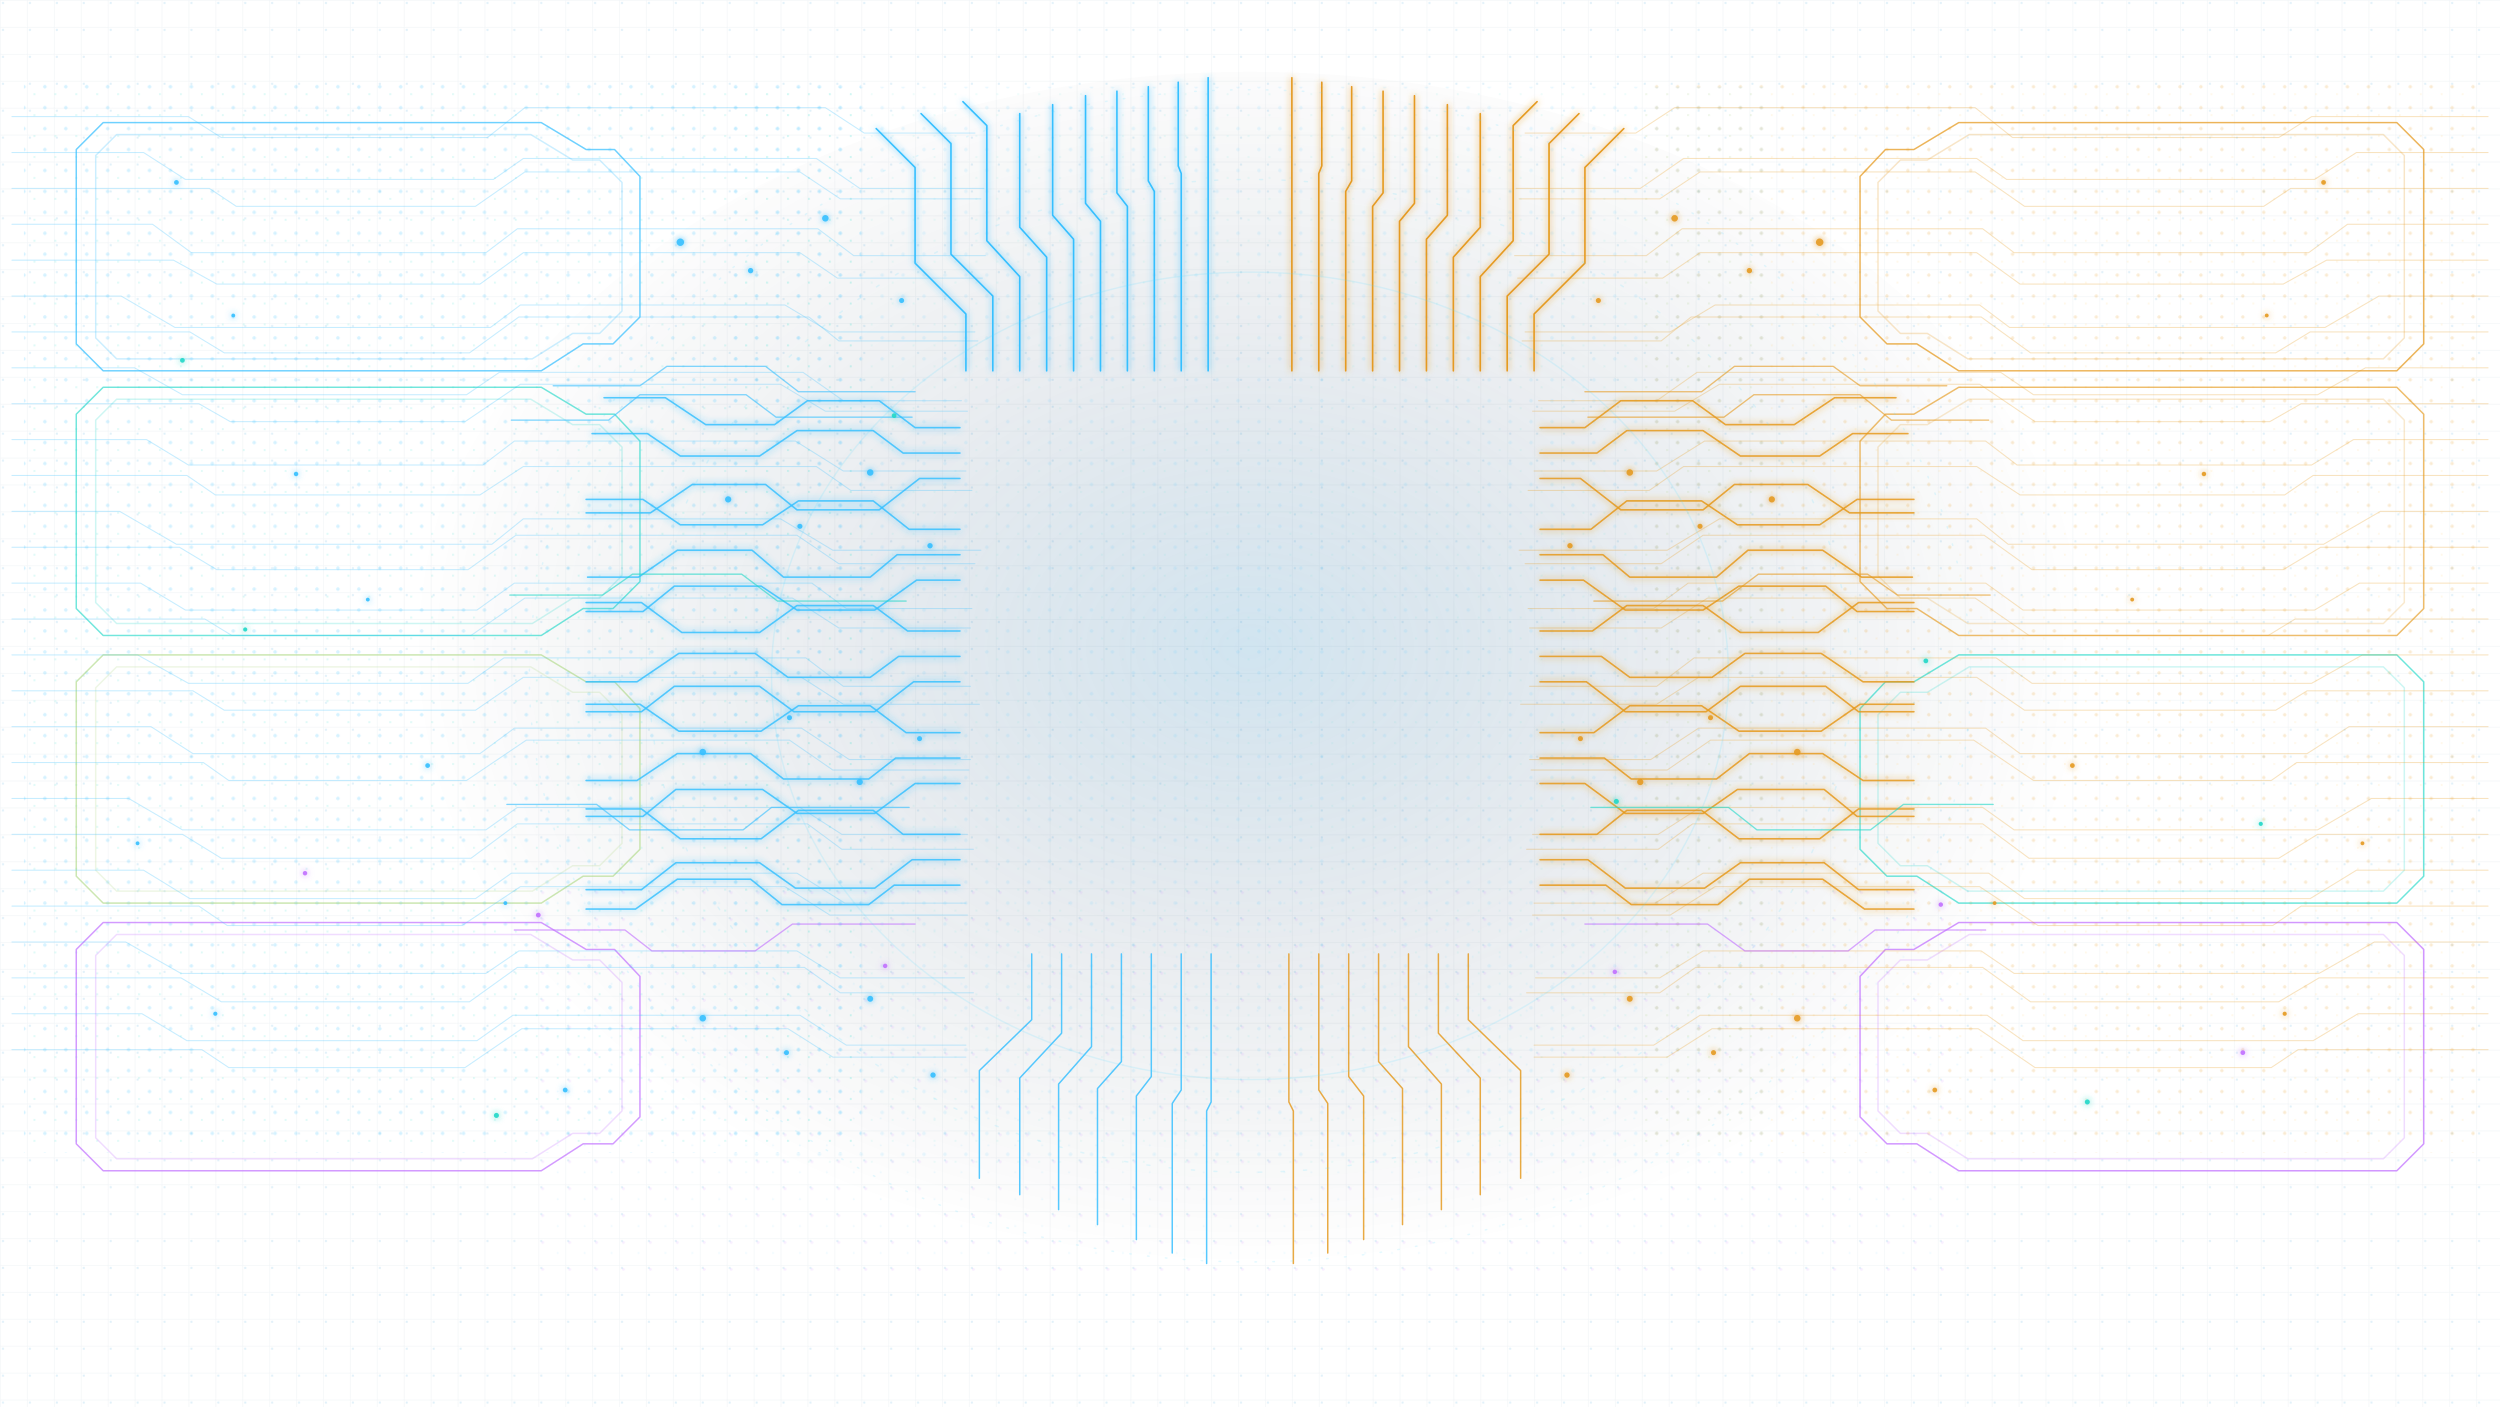
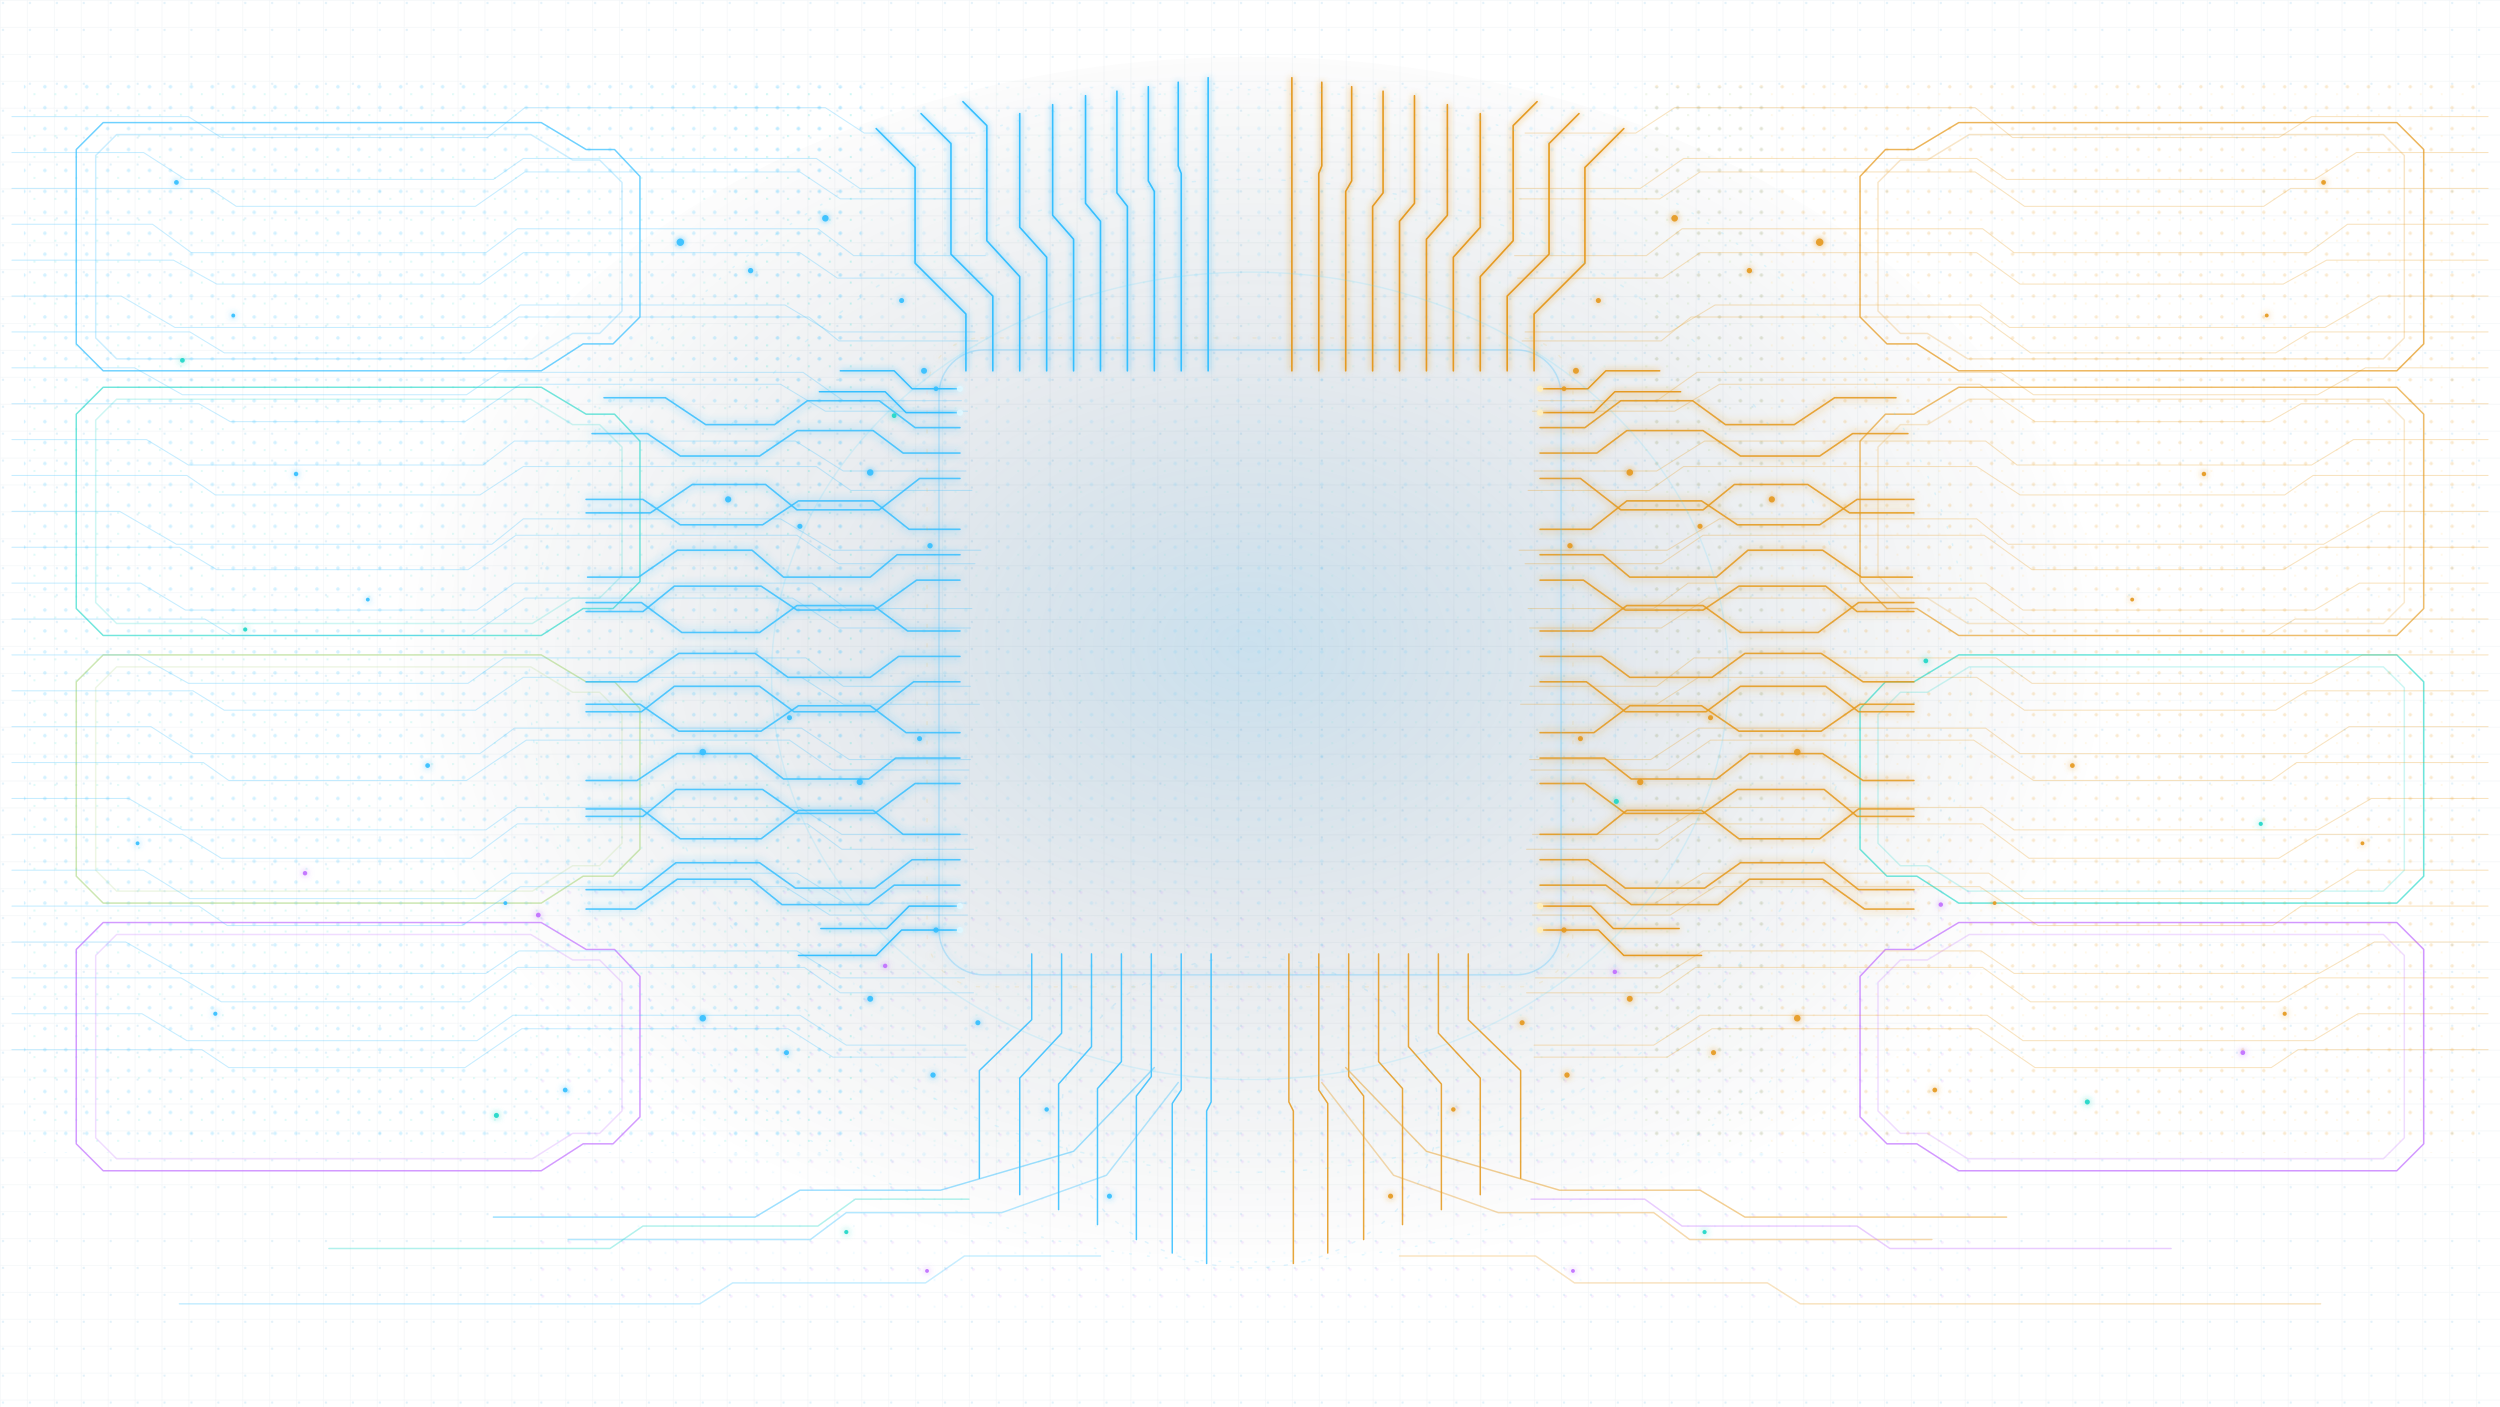
- <svg xmlns="http://www.w3.org/2000/svg" viewBox="0 0 1672 941" role="img" aria-label="Maestro authored PCB reference fabric v3">
+ <svg xmlns="http://www.w3.org/2000/svg" viewBox="0 0 1672 941" role="img" aria-label="Maestro authored PCB reference fabric v4">
  <defs>
    <pattern id="grid" width="18" height="18" patternUnits="userSpaceOnUse">
      <path d="M18 0H0V18" fill="none" stroke="#2a638d" stroke-opacity=".12" stroke-width=".45" />
      <circle cx="2" cy="2" r=".8" fill="#4aa5d7" fill-opacity=".16" />
    </pattern>
    <pattern id="dotsC" width="14" height="14" patternUnits="userSpaceOnUse">
      <circle cx="2" cy="2" r="1.2" fill="#36bfff" fill-opacity=".58" />
      <circle cx="9" cy="7" r=".72" fill="#23d8c8" fill-opacity=".42" />
    </pattern>
    <pattern id="dotsA" width="14" height="14" patternUnits="userSpaceOnUse">
      <circle cx="2" cy="2" r="1.15" fill="#e59a20" fill-opacity=".58" />
      <circle cx="9" cy="7" r=".7" fill="#ffc65c" fill-opacity=".40" />
    </pattern>
    <pattern id="dotsV" width="18" height="18" patternUnits="userSpaceOnUse">
      <circle cx="3" cy="3" r="1" fill="#c16fff" fill-opacity=".48" />
      <circle cx="13" cy="10" r=".68" fill="#36bfff" fill-opacity=".35" />
    </pattern>
    <filter id="glowC">
-       <feGaussianBlur stdDeviation="2.6" result="b" />
+       <feGaussianBlur stdDeviation="2.7" result="b" />
      <feMerge>
        <feMergeNode in="b" />
        <feMergeNode in="SourceGraphic" />
      </feMerge>
    </filter>
    <filter id="glowA">
-       <feGaussianBlur stdDeviation="2.6" result="b" />
+       <feGaussianBlur stdDeviation="2.7" result="b" />
      <feMerge>
        <feMergeNode in="b" />
        <feMergeNode in="SourceGraphic" />
      </feMerge>
    </filter>
    <filter id="glow">
      <feGaussianBlur stdDeviation="2.2" result="b" />
      <feMerge>
        <feMergeNode in="b" />
        <feMergeNode in="SourceGraphic" />
      </feMerge>
    </filter>
    <radialGradient id="halo" cx="50%" cy="47%" r="50%">
-       <stop offset="0" stop-color="#0d74b2" stop-opacity=".19" />
-       <stop offset=".5" stop-color="#07335d" stop-opacity=".09" />
+       <stop offset="0" stop-color="#0d74b2" stop-opacity=".22" />
+       <stop offset=".48" stop-color="#07335d" stop-opacity=".10" />
      <stop offset="1" stop-color="#020712" stop-opacity="0" />
    </radialGradient>
  </defs>
  <rect width="1672" height="941" fill="url(#grid)" opacity=".96" />
-   <ellipse cx="836" cy="458" rx="565" ry="410" fill="url(#halo)" />
-   <rect x="16" y="56" width="560" height="715" fill="url(#dotsC)" opacity=".34" />
-   <rect x="1096" y="56" width="560" height="715" fill="url(#dotsA)" opacity=".32" />
-   <rect x="488" y="58" width="696" height="720" fill="url(#dotsC)" opacity=".18" />
-   <rect x="360" y="590" width="952" height="260" fill="url(#dotsV)" opacity=".22" />
+   <ellipse cx="836" cy="458" rx="575" ry="420" fill="url(#halo)" />
+   <rect x="16" y="56" width="560" height="715" fill="url(#dotsC)" opacity=".36" />
+   <rect x="1096" y="56" width="560" height="715" fill="url(#dotsA)" opacity=".34" />
+   <rect x="488" y="58" width="696" height="720" fill="url(#dotsC)" opacity=".20" />
+   <rect x="350" y="590" width="972" height="285" fill="url(#dotsV)" opacity=".25" />
  <g fill="none" stroke-linecap="round" stroke-linejoin="round">
    <g stroke-width="1">
      <path d="M69 82H362l30 18h19l17 18v94l-18 18h-20l-28 18H69l-18-18V100z" stroke="#36bfff" stroke-opacity=".72" />
      <path d="M78 90H355l28 17h18l15 15v86l-15 15h-18l-27 17H78l-14-14V104z" stroke="#36bfff" stroke-opacity=".26" />
      <path d="M69 259H362l30 18h19l17 18v94l-18 18h-20l-28 18H69l-18-18V277z" stroke="#23d8c8" stroke-opacity=".64" />
      <path d="M78 267H355l28 17h18l15 15v86l-15 15h-18l-27 17H78l-14-14V281z" stroke="#23d8c8" stroke-opacity=".22" />
      <path d="M69 438H362l30 18h19l17 18v94l-18 18h-20l-28 18H69l-18-18V456z" stroke="#a7d67b" stroke-opacity=".58" />
      <path d="M78 446H355l28 17h18l15 15v86l-15 15h-18l-27 17H78l-14-14V460z" stroke="#a7d67b" stroke-opacity=".20" />
      <path d="M69 617H362l30 18h19l17 18v94l-18 18h-20l-28 18H69l-18-18V635z" stroke="#c16fff" stroke-opacity=".70" />
      <path d="M78 625H355l28 17h18l15 15v86l-15 15h-18l-27 17H78l-14-14V639z" stroke="#c16fff" stroke-opacity=".24" />
      <path d="M1603 82H1310l-30 18h-19l-17 18v94l18 18h20l28 18h293l18-18V100z" stroke="#e59a20" stroke-opacity=".74" />
      <path d="M1594 90h-277l-28 17h-18l-15 15v86l15 15h18l27 17h278l14-14V104z" stroke="#e59a20" stroke-opacity=".25" />
      <path d="M1603 259H1310l-30 18h-19l-17 18v94l18 18h20l28 18h293l18-18V277z" stroke="#e59a20" stroke-opacity=".66" />
      <path d="M1594 267h-277l-28 17h-18l-15 15v86l15 15h18l27 17h278l14-14V281z" stroke="#e59a20" stroke-opacity=".22" />
      <path d="M1603 438H1310l-30 18h-19l-17 18v94l18 18h20l28 18h293l18-18V456z" stroke="#23d8c8" stroke-opacity=".66" />
      <path d="M1594 446h-277l-28 17h-18l-15 15v86l15 15h18l27 17h278l14-14V460z" stroke="#23d8c8" stroke-opacity=".23" />
      <path d="M1603 617H1310l-30 18h-19l-17 18v94l18 18h20l28 18h293l18-18V635z" stroke="#c16fff" stroke-opacity=".72" />
      <path d="M1594 625h-277l-28 17h-18l-15 15v86l15 15h18l27 17h278l14-14V639z" stroke="#c16fff" stroke-opacity=".24" />
    </g>
    <g stroke="#36bfff" stroke-opacity=".28" stroke-width=".72">
      <path d="M8 78h118l22 14h178l25-20h201l26 17h74" />
      <path d="M8 102h88l28 18h206l20-14h196l29 20h83" />
      <path d="M8 126h132l18 12h160l33-23h184l27 18h94" />
      <path d="M8 150h94l26 19h197l21-16h201l24 18h88" />
      <path d="M8 174h108l29 16h176l29-21h185l25 17h97" />
      <path d="M8 198h73l36 21h211l20-15h177l30 18h97" />
      <path d="M8 222h119l23 14h164l33-24h194l20 16h93" />
      <path d="M8 246h82l32 18h190l22-15h203l27 19h79" />
      <path d="M8 270h125l21 12h157l37-25h174l30 18h95" />
      <path d="M8 294h90l28 17h197l21-16h188l32 20h82" />
      <path d="M8 318h117l19 13h177l29-19h196l23 16h81" />
      <path d="M8 342h72l38 22h211l21-17h172l35 21h99" />
      <path d="M8 366h112l25 15h168l32-23h188l28 19h91" />
      <path d="M8 390h86l30 18h195l25-18h199l23 17h84" />
      <path d="M8 414h129l18 11h160l36-25h179l31 20h88" />
      <path d="M8 438h84l34 19h187l24-17h202l25 19h85" />
      <path d="M8 462h121l21 13h168l32-22h186l28 18h91" />
      <path d="M8 486h93l28 18h192l23-17h192l32 21h81" />
      <path d="M8 510h128l17 12h159l40-27h176l29 20h91" />
      <path d="M8 534h78l36 21h203l21-15h189l28 18h84" />
      <path d="M8 558h114l26 16h167l31-23h194l23 17h88" />
      <path d="M8 582h88l31 19h191l24-17h191l32 20h81" />
      <path d="M8 606h125l19 13h157l39-26h177l30 19h92" />
      <path d="M8 630h76l37 21h204l22-15h186l29 18h83" />
      <path d="M8 654h113l27 16h166l32-23h192l24 17h89" />
      <path d="M8 678h87l30 18h194l24-17h192l31 20h80" />
      <path d="M8 702h127l18 12h158l38-26h178l30 19h89" />
    </g>
    <g stroke="#e59a20" stroke-opacity=".28" stroke-width=".72">
      <path d="M1664 78h-118l-22 14h-178l-25-20h-201l-26 17h-74" />
      <path d="M1664 102h-88l-28 18h-206l-20-14h-196l-29 20h-83" />
      <path d="M1664 126h-132l-18 12h-160l-33-23h-184l-27 18h-94" />
      <path d="M1664 150h-94l-26 19h-197l-21-16h-201l-24 18h-88" />
      <path d="M1664 174h-108l-29 16h-176l-29-21h-185l-25 17h-97" />
      <path d="M1664 198h-73l-36 21h-211l-20-15h-177l-30 18h-97" />
      <path d="M1664 222h-119l-23 14h-164l-33-24h-194l-20 16h-93" />
      <path d="M1664 246h-82l-32 18h-190l-22-15h-203l-27 19h-79" />
      <path d="M1664 270h-125l-21 12h-157l-37-25h-174l-30 18h-95" />
      <path d="M1664 294h-90l-28 17h-197l-21-16h-188l-32 20h-82" />
      <path d="M1664 318h-117l-19 13h-177l-29-19h-196l-23 16h-81" />
      <path d="M1664 342h-72l-38 22h-211l-21-17h-172l-35 21h-99" />
      <path d="M1664 366h-112l-25 15h-168l-32-23h-188l-28 19h-91" />
      <path d="M1664 390h-86l-30 18h-195l-25-18h-199l-23 17h-84" />
      <path d="M1664 414h-129l-18 11h-160l-36-25h-179l-31 20h-88" />
      <path d="M1664 438h-84l-34 19h-187l-24-17h-202l-25 19h-85" />
      <path d="M1664 462h-121l-21 13h-168l-32-22h-186l-28 18h-91" />
      <path d="M1664 486h-93l-28 18h-192l-23-17h-192l-32 21h-81" />
      <path d="M1664 510h-128l-17 12h-159l-40-27h-176l-29 20h-91" />
      <path d="M1664 534h-78l-36 21h-203l-21-15h-189l-28 18h-84" />
      <path d="M1664 558h-114l-26 16h-167l-31-23h-194l-23 17h-88" />
      <path d="M1664 582h-88l-31 19h-191l-24-17h-191l-32 20h-81" />
      <path d="M1664 606h-125l-19 13h-157l-39-26h-177l-30 19h-92" />
      <path d="M1664 630h-76l-37 21h-204l-22-15h-186l-29 18h-83" />
      <path d="M1664 654h-113l-27 16h-166l-32-23h-192l-24 17h-89" />
      <path d="M1664 678h-87l-30 18h-194l-24-17h-192l-31 20h-80" />
      <path d="M1664 702h-127l-18 12h-158l-38-26h-178l-30 19h-89" />
    </g>
-     <g stroke="#36bfff" stroke-opacity=".82" stroke-width="1.08" filter="url(#glowC)">
+     <g stroke="#36bfff" stroke-opacity=".84" stroke-width="1.08" filter="url(#glowC)">
      <path d="M642 286H612l-24-18h-48l-22 16h-46l-27-18h-41" />
      <path d="M642 303H604l-20-15h-51l-25 17h-53l-22-15h-37" />
      <path d="M642 320H615l-27 21h-55l-21-17h-49l-28 19h-43" />
      <path d="M642 354H608l-24-19h-50l-24 16h-55l-25-17h-38" />
      <path d="M642 371H600l-18 15h-58l-21-18h-50l-26 18h-34" />
      <path d="M642 388H613l-28 20h-52l-24-16h-58l-21 17h-38" />
      <path d="M642 422H607l-23-17h-51l-25 18h-52l-27-20h-37" />
      <path d="M642 439H601l-19 14h-55l-22-16h-51l-28 19h-34" />
      <path d="M642 456H611l-26 20h-54l-23-17h-57l-22 17h-37" />
      <path d="M642 490H606l-24-18h-48l-25 17h-55l-26-18h-36" />
      <path d="M642 507H599l-18 14h-57l-22-17h-49l-27 18h-34" />
      <path d="M642 524H612l-27 20h-52l-23-16h-58l-22 18h-38" />
      <path d="M642 558H604l-20-16h-50l-25 19h-54l-26-20h-37" />
      <path d="M642 575H610l-25 19h-53l-24-17h-56l-23 18h-37" />
      <path d="M642 592H598l-17 13h-58l-21-17h-49l-28 20h-33" />
    </g>
-     <g stroke="#e59a20" stroke-opacity=".84" stroke-width="1.08" filter="url(#glowA)">
+     <g stroke="#e59a20" stroke-opacity=".86" stroke-width="1.08" filter="url(#glowA)">
      <path d="M1030 286h30l24-18h48l22 16h46l27-18h41" />
      <path d="M1030 303h38l20-15h51l25 17h53l22-15h37" />
      <path d="M1030 320h27l27 21h55l21-17h49l28 19h43" />
      <path d="M1030 354h34l24-19h50l24 16h55l25-17h38" />
      <path d="M1030 371h42l18 15h58l21-18h50l26 18h34" />
      <path d="M1030 388h29l28 20h52l24-16h58l21 17h38" />
      <path d="M1030 422h35l23-17h51l25 18h52l27-20h37" />
      <path d="M1030 439h41l19 14h55l22-16h51l28 19h34" />
      <path d="M1030 456h31l26 20h54l23-17h57l22 17h37" />
      <path d="M1030 490h36l24-18h48l25 17h55l26-18h36" />
      <path d="M1030 507h43l18 14h57l22-17h49l27 18h34" />
      <path d="M1030 524h30l27 20h52l23-16h58l22 18h38" />
      <path d="M1030 558h38l20-16h50l25 19h54l26-20h37" />
      <path d="M1030 575h32l25 19h53l24-17h56l23 18h37" />
      <path d="M1030 592h44l17 13h58l21-17h49l28 20h33" />
    </g>
-     <g stroke-width=".9" opacity=".62">
-       <path d="M612 262h-78l-22-17h-66l-18 13h-58" stroke="#36bfff" />
-       <path d="M610 279h-91l-20-15h-71l-21 17h-65" stroke="#36bfff" />
-       <path d="M606 402h-86l-24-18h-73l-20 14h-62" stroke="#23d8c8" />
-       <path d="M608 540h-92l-19 15h-76l-22-17h-60" stroke="#36bfff" />
-       <path d="M612 618h-82l-25 18h-69l-18-14h-74" stroke="#c16fff" />
-       <path d="M1060 262h78l22-17h66l18 13h58" stroke="#e59a20" />
-       <path d="M1062 279h91l20-15h71l21 17h65" stroke="#e59a20" />
-       <path d="M1066 402h86l24-18h73l20 14h62" stroke="#e59a20" />
-       <path d="M1064 540h92l19 15h76l22-17h60" stroke="#23d8c8" />
-       <path d="M1060 618h82l25 18h69l18-14h74" stroke="#c16fff" />
+     <g filter="url(#glow)" stroke-width="1">
+       <rect x="628" y="234" width="416" height="418" rx="30" stroke="#36bfff" stroke-opacity=".28" />
+       <rect x="620" y="226" width="432" height="434" rx="36" stroke="#e59a20" stroke-opacity=".10" stroke-dasharray="2 11" />
+       <path d="M642 260h-32l-12-12h-36" stroke="#36bfff" />
+       <path d="M642 276h-36l-14-14h-44" stroke="#36bfff" />
+       <path d="M642 606h-34l-15 15h-44" stroke="#36bfff" />
+       <path d="M642 622h-39l-17 17h-52" stroke="#36bfff" />
+       <path d="M1030 260h32l12-12h36" stroke="#e59a20" />
+       <path d="M1030 276h36l14-14h44" stroke="#e59a20" />
+       <path d="M1030 606h34l15 15h44" stroke="#e59a20" />
+       <path d="M1030 622h39l17 17h52" stroke="#e59a20" />
    </g>
    <g stroke-width="1.08" filter="url(#glow)">
      <path d="M646 248V210l-34-34V112l-26-26" stroke="#36bfff" />
      <path d="M664 248V198l-28-28V96l-20-20" stroke="#36bfff" />
      <path d="M682 248V185l-22-24V84l-16-16" stroke="#36bfff" />
      <path d="M700 248V172l-18-20V76" stroke="#36bfff" />
      <path d="M718 248V160l-14-16V70" stroke="#36bfff" />
      <path d="M736 248V148l-10-12V64" stroke="#36bfff" />
      <path d="M754 248V138l-7-9V61" stroke="#36bfff" />
      <path d="M772 248V128l-4-7V58" stroke="#36bfff" />
      <path d="M790 248V116l-2-5V55" stroke="#36bfff" />
      <path d="M808 248V106V52" stroke="#36bfff" />
      <path d="M864 248V106V52" stroke="#e59a20" />
      <path d="M882 248V116l2-5V55" stroke="#e59a20" />
      <path d="M900 248V128l4-7V58" stroke="#e59a20" />
      <path d="M918 248V138l7-9V61" stroke="#e59a20" />
      <path d="M936 248V148l10-12V64" stroke="#e59a20" />
      <path d="M954 248V160l14-16V70" stroke="#e59a20" />
      <path d="M972 248V172l18-20V76" stroke="#e59a20" />
      <path d="M990 248V185l22-24V84l16-16" stroke="#e59a20" />
      <path d="M1008 248V198l28-28V96l20-20" stroke="#e59a20" />
      <path d="M1026 248V210l34-34V112l26-26" stroke="#e59a20" />
    </g>
-     <g stroke-width="1" opacity=".84">
+     <g stroke-width="1" opacity=".88">
      <path d="M690 638v44l-35 34v72" stroke="#36bfff" />
      <path d="M710 638v53l-28 30v78" stroke="#36bfff" />
      <path d="M730 638v62l-22 25v84" stroke="#36bfff" />
      <path d="M750 638v72l-16 18v91" stroke="#36bfff" />
      <path d="M770 638v82l-10 13v96" stroke="#36bfff" />
      <path d="M790 638v91l-6 9v100" stroke="#36bfff" />
      <path d="M810 638v99l-3 6v102" stroke="#36bfff" />
      <path d="M862 638v99l3 6v102" stroke="#e59a20" />
      <path d="M882 638v91l6 9v100" stroke="#e59a20" />
      <path d="M902 638v82l10 13v96" stroke="#e59a20" />
      <path d="M922 638v72l16 18v91" stroke="#e59a20" />
      <path d="M942 638v62l22 25v84" stroke="#e59a20" />
      <path d="M962 638v53l28 30v78" stroke="#e59a20" />
      <path d="M982 638v44l35 34v72" stroke="#e59a20" />
-     </g>
-     <g fill="none" stroke="#55d8ff" stroke-opacity=".16">
+       <path d="M772 714l-54 56-89 26h-94l-30 18H330" stroke="#36bfff" stroke-opacity=".55" />
+       <path d="M788 724l-48 62-70 25H566l-24 18H380" stroke="#36bfff" stroke-opacity=".42" />
+       <path d="M900 714l54 56 89 26h94l30 18h175" stroke="#e59a20" stroke-opacity=".55" />
+       <path d="M884 724l48 62 70 25h104l24 18h162" stroke="#e59a20" stroke-opacity=".42" />
+       <path d="M648 802h-76l-25 18H430l-22 15H220" stroke="#23d8c8" stroke-opacity=".40" />
+       <path d="M1024 802h76l25 18h117l22 15h188" stroke="#c16fff" stroke-opacity=".40" />
+       <path d="M736 840h-91l-26 18H490l-22 14H120" stroke="#36bfff" stroke-opacity=".32" />
+       <path d="M936 840h91l26 18h129l22 14h348" stroke="#e59a20" stroke-opacity=".32" />
+     </g>
+     <g fill="none" stroke="#55d8ff" stroke-opacity=".17">
      <ellipse cx="836" cy="452" rx="320" ry="270" />
      <ellipse cx="836" cy="452" rx="402" ry="332" stroke-dasharray="2 13" />
      <ellipse cx="836" cy="452" rx="482" ry="392" stroke-dasharray="1 11" />
+       <ellipse cx="836" cy="744" rx="126" ry="104" stroke="#36bfff" stroke-opacity=".15" stroke-dasharray="2 10" />
    </g>
  </g>
-   <g filter="url(#glow)" opacity=".92">
+   <g filter="url(#glow)" opacity=".94">
    <g fill="#36bfff">
      <circle cx="455" cy="162" r="2.5" />
      <circle cx="502" cy="181" r="1.8" />
      <circle cx="552" cy="146" r="2.2" />
      <circle cx="603" cy="201" r="1.7" />
      <circle cx="487" cy="334" r="2.1" />
      <circle cx="535" cy="352" r="1.7" />
      <circle cx="582" cy="316" r="2.2" />
      <circle cx="622" cy="365" r="1.8" />
      <circle cx="470" cy="503" r="2.2" />
      <circle cx="528" cy="480" r="1.7" />
      <circle cx="575" cy="523" r="2.1" />
      <circle cx="615" cy="494" r="1.7" />
      <circle cx="470" cy="681" r="2.2" />
      <circle cx="526" cy="704" r="1.7" />
      <circle cx="582" cy="668" r="2" />
      <circle cx="624" cy="719" r="1.8" />
      <circle cx="118" cy="122" r="1.6" />
      <circle cx="156" cy="211" r="1.3" />
      <circle cx="198" cy="317" r="1.5" />
      <circle cx="246" cy="401" r="1.3" />
      <circle cx="286" cy="512" r="1.6" />
      <circle cx="338" cy="604" r="1.3" />
      <circle cx="378" cy="729" r="1.6" />
      <circle cx="92" cy="564" r="1.3" />
      <circle cx="144" cy="678" r="1.4" />
+       <circle cx="618" cy="248" r="2" />
+       <circle cx="626" cy="260" r="1.6" />
+       <circle cx="626" cy="622" r="1.8" />
+       <circle cx="654" cy="684" r="1.7" />
+       <circle cx="700" cy="742" r="1.5" />
+       <circle cx="742" cy="800" r="1.7" />
    </g>
    <g fill="#e59a20">
      <circle cx="1217" cy="162" r="2.5" />
      <circle cx="1170" cy="181" r="1.8" />
      <circle cx="1120" cy="146" r="2.2" />
      <circle cx="1069" cy="201" r="1.7" />
      <circle cx="1185" cy="334" r="2.1" />
      <circle cx="1137" cy="352" r="1.7" />
      <circle cx="1090" cy="316" r="2.2" />
      <circle cx="1050" cy="365" r="1.8" />
      <circle cx="1202" cy="503" r="2.2" />
      <circle cx="1144" cy="480" r="1.7" />
      <circle cx="1097" cy="523" r="2.1" />
      <circle cx="1057" cy="494" r="1.7" />
      <circle cx="1202" cy="681" r="2.2" />
      <circle cx="1146" cy="704" r="1.7" />
      <circle cx="1090" cy="668" r="2" />
      <circle cx="1048" cy="719" r="1.8" />
      <circle cx="1554" cy="122" r="1.6" />
      <circle cx="1516" cy="211" r="1.3" />
      <circle cx="1474" cy="317" r="1.5" />
      <circle cx="1426" cy="401" r="1.3" />
      <circle cx="1386" cy="512" r="1.6" />
      <circle cx="1334" cy="604" r="1.3" />
      <circle cx="1294" cy="729" r="1.6" />
      <circle cx="1580" cy="564" r="1.3" />
      <circle cx="1528" cy="678" r="1.4" />
+       <circle cx="1054" cy="248" r="2" />
+       <circle cx="1046" cy="260" r="1.6" />
+       <circle cx="1046" cy="622" r="1.8" />
+       <circle cx="1018" cy="684" r="1.7" />
+       <circle cx="972" cy="742" r="1.5" />
+       <circle cx="930" cy="800" r="1.7" />
    </g>
    <g fill="#23d8c8">
      <circle cx="122" cy="241" r="1.6" />
      <circle cx="164" cy="421" r="1.4" />
      <circle cx="332" cy="746" r="1.7" />
      <circle cx="1288" cy="442" r="1.6" />
      <circle cx="1512" cy="551" r="1.4" />
      <circle cx="1396" cy="737" r="1.7" />
      <circle cx="598" cy="278" r="1.6" />
      <circle cx="1081" cy="536" r="1.7" />
+       <circle cx="566" cy="824" r="1.4" />
+       <circle cx="1140" cy="824" r="1.4" />
    </g>
    <g fill="#c16fff">
      <circle cx="204" cy="584" r="1.5" />
      <circle cx="360" cy="612" r="1.6" />
      <circle cx="1298" cy="605" r="1.5" />
      <circle cx="1500" cy="704" r="1.6" />
      <circle cx="592" cy="646" r="1.5" />
      <circle cx="1080" cy="650" r="1.5" />
+       <circle cx="620" cy="850" r="1.3" />
+       <circle cx="1052" cy="850" r="1.3" />
+     </g>
+     <g fill="#e0f8ff">
+       <circle cx="642" cy="260" r="2.1" />
+       <circle cx="642" cy="276" r="2.1" />
+       <circle cx="642" cy="606" r="2.1" />
+       <circle cx="642" cy="622" r="2.1" />
+     </g>
+     <g fill="#fff0bf">
+       <circle cx="1030" cy="260" r="2.1" />
+       <circle cx="1030" cy="276" r="2.1" />
+       <circle cx="1030" cy="606" r="2.1" />
+       <circle cx="1030" cy="622" r="2.1" />
    </g>
  </g>
</svg>
